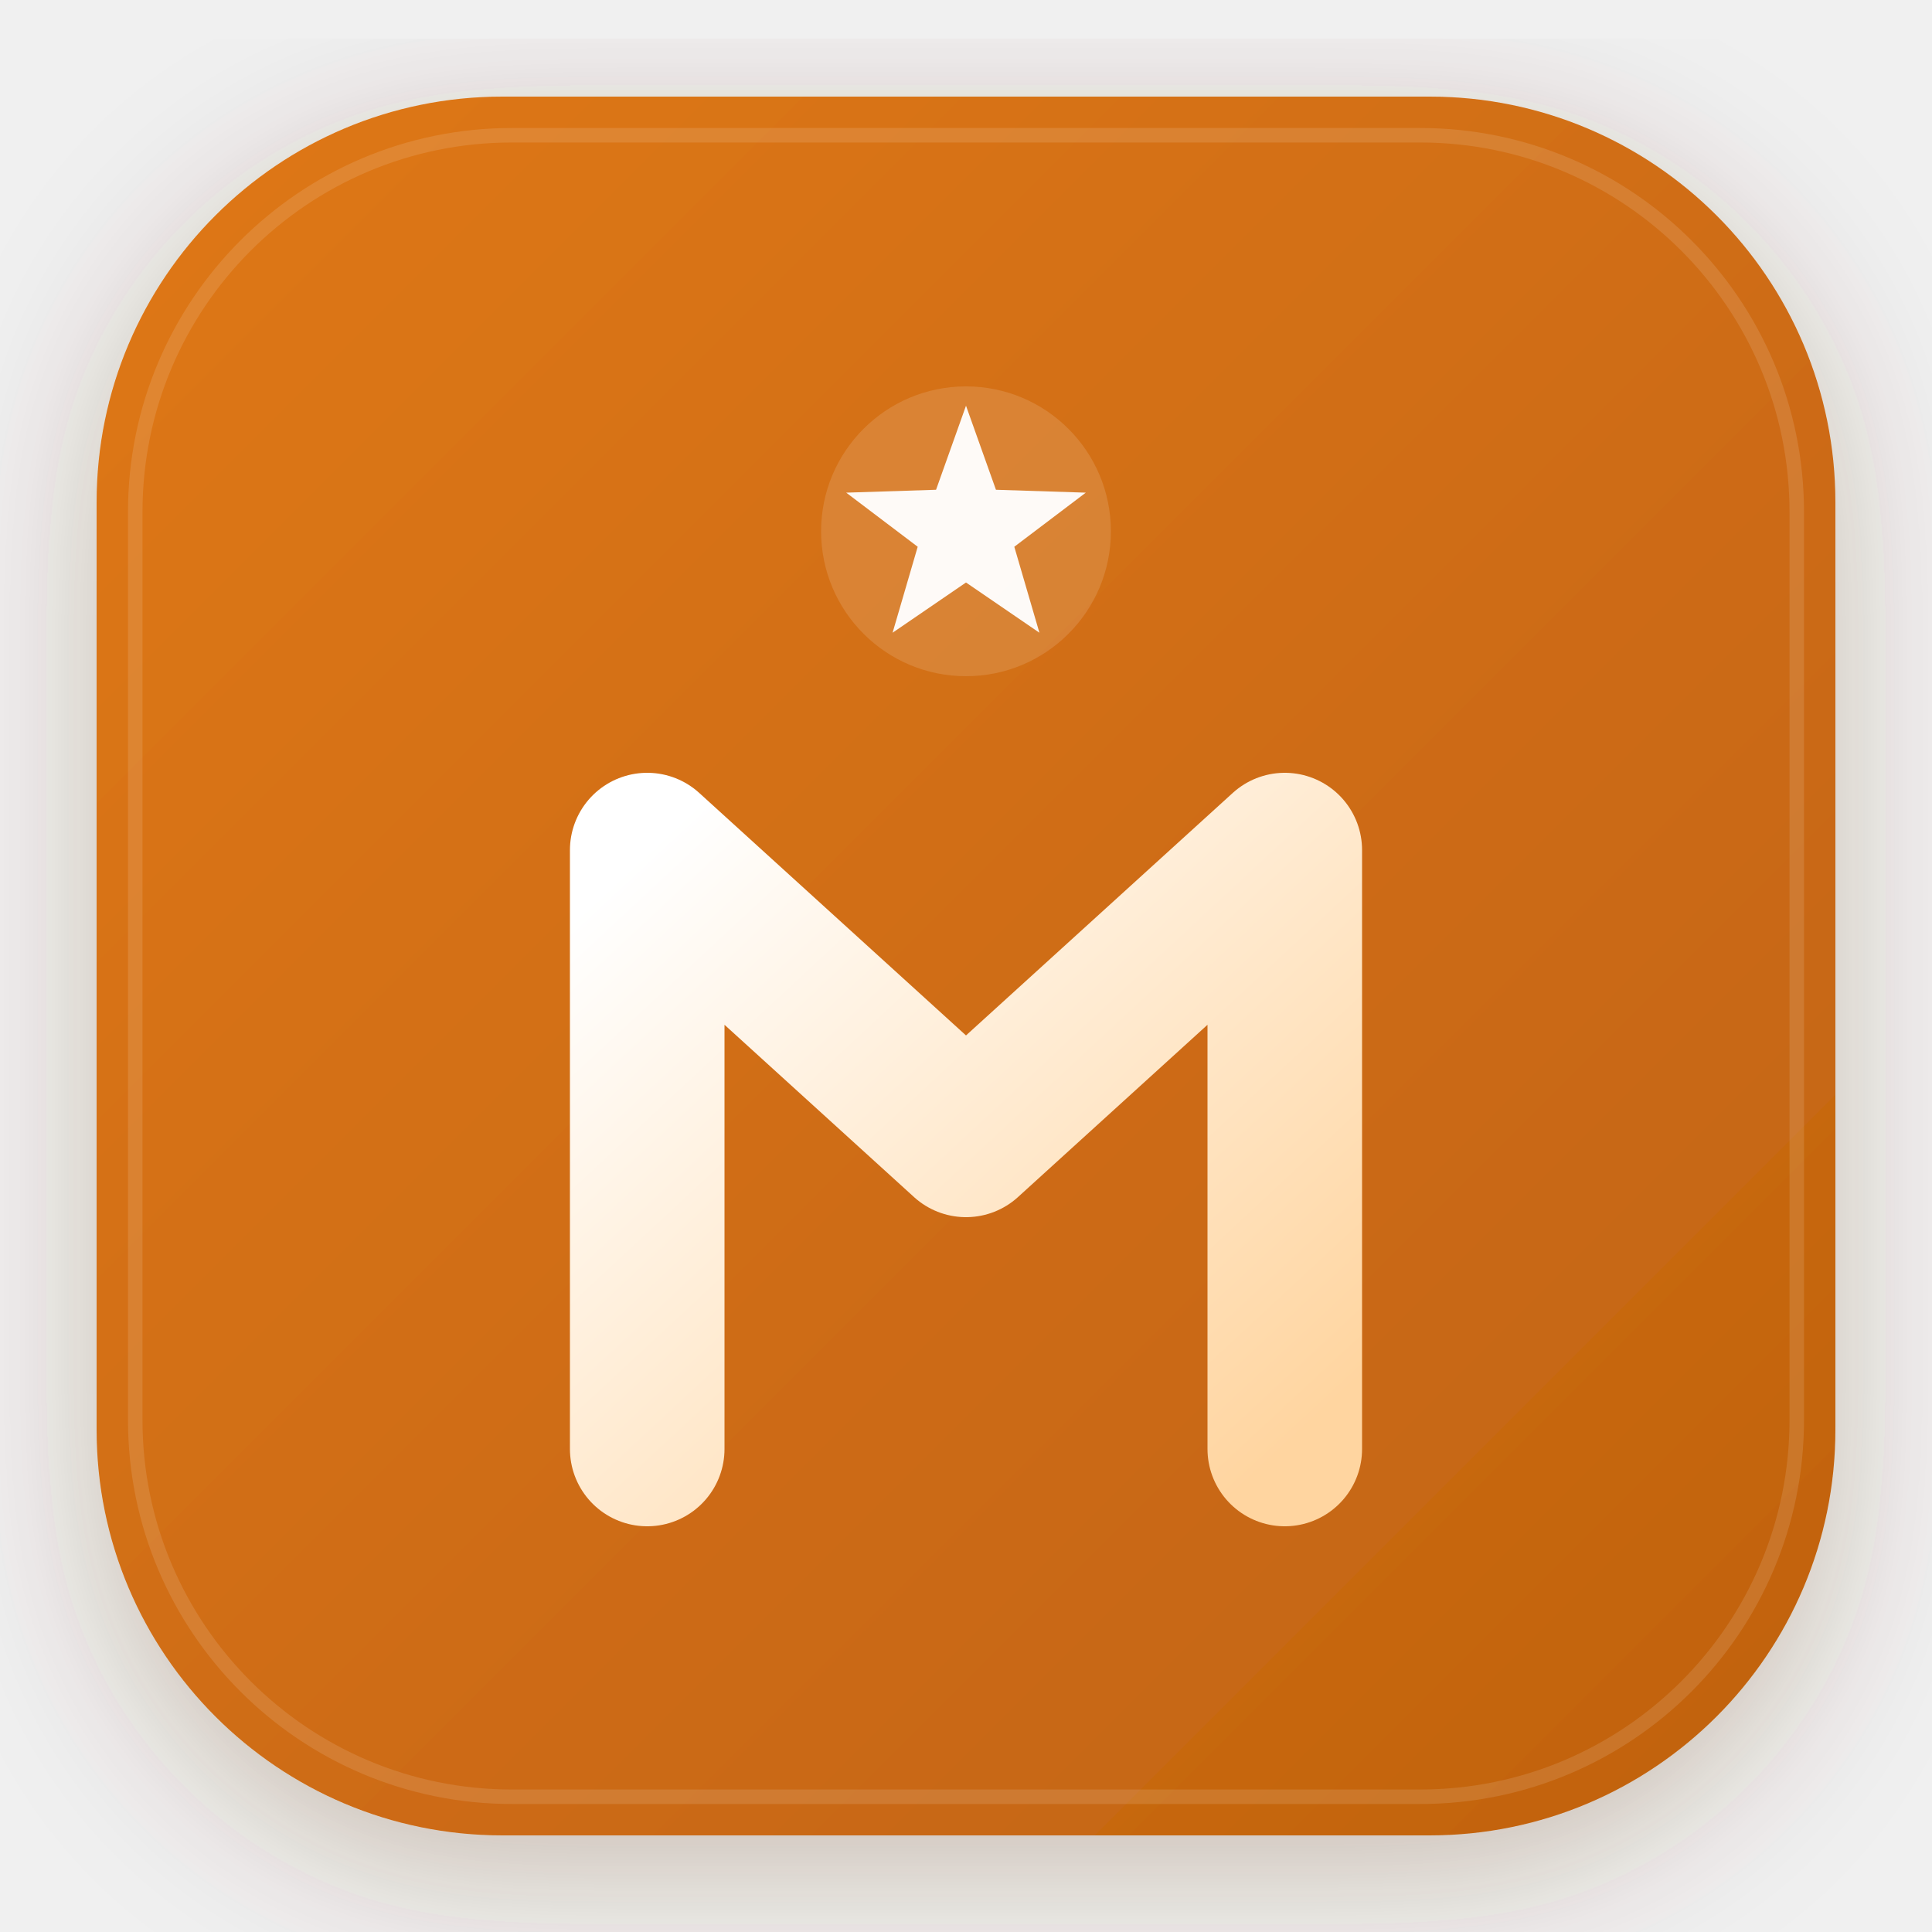
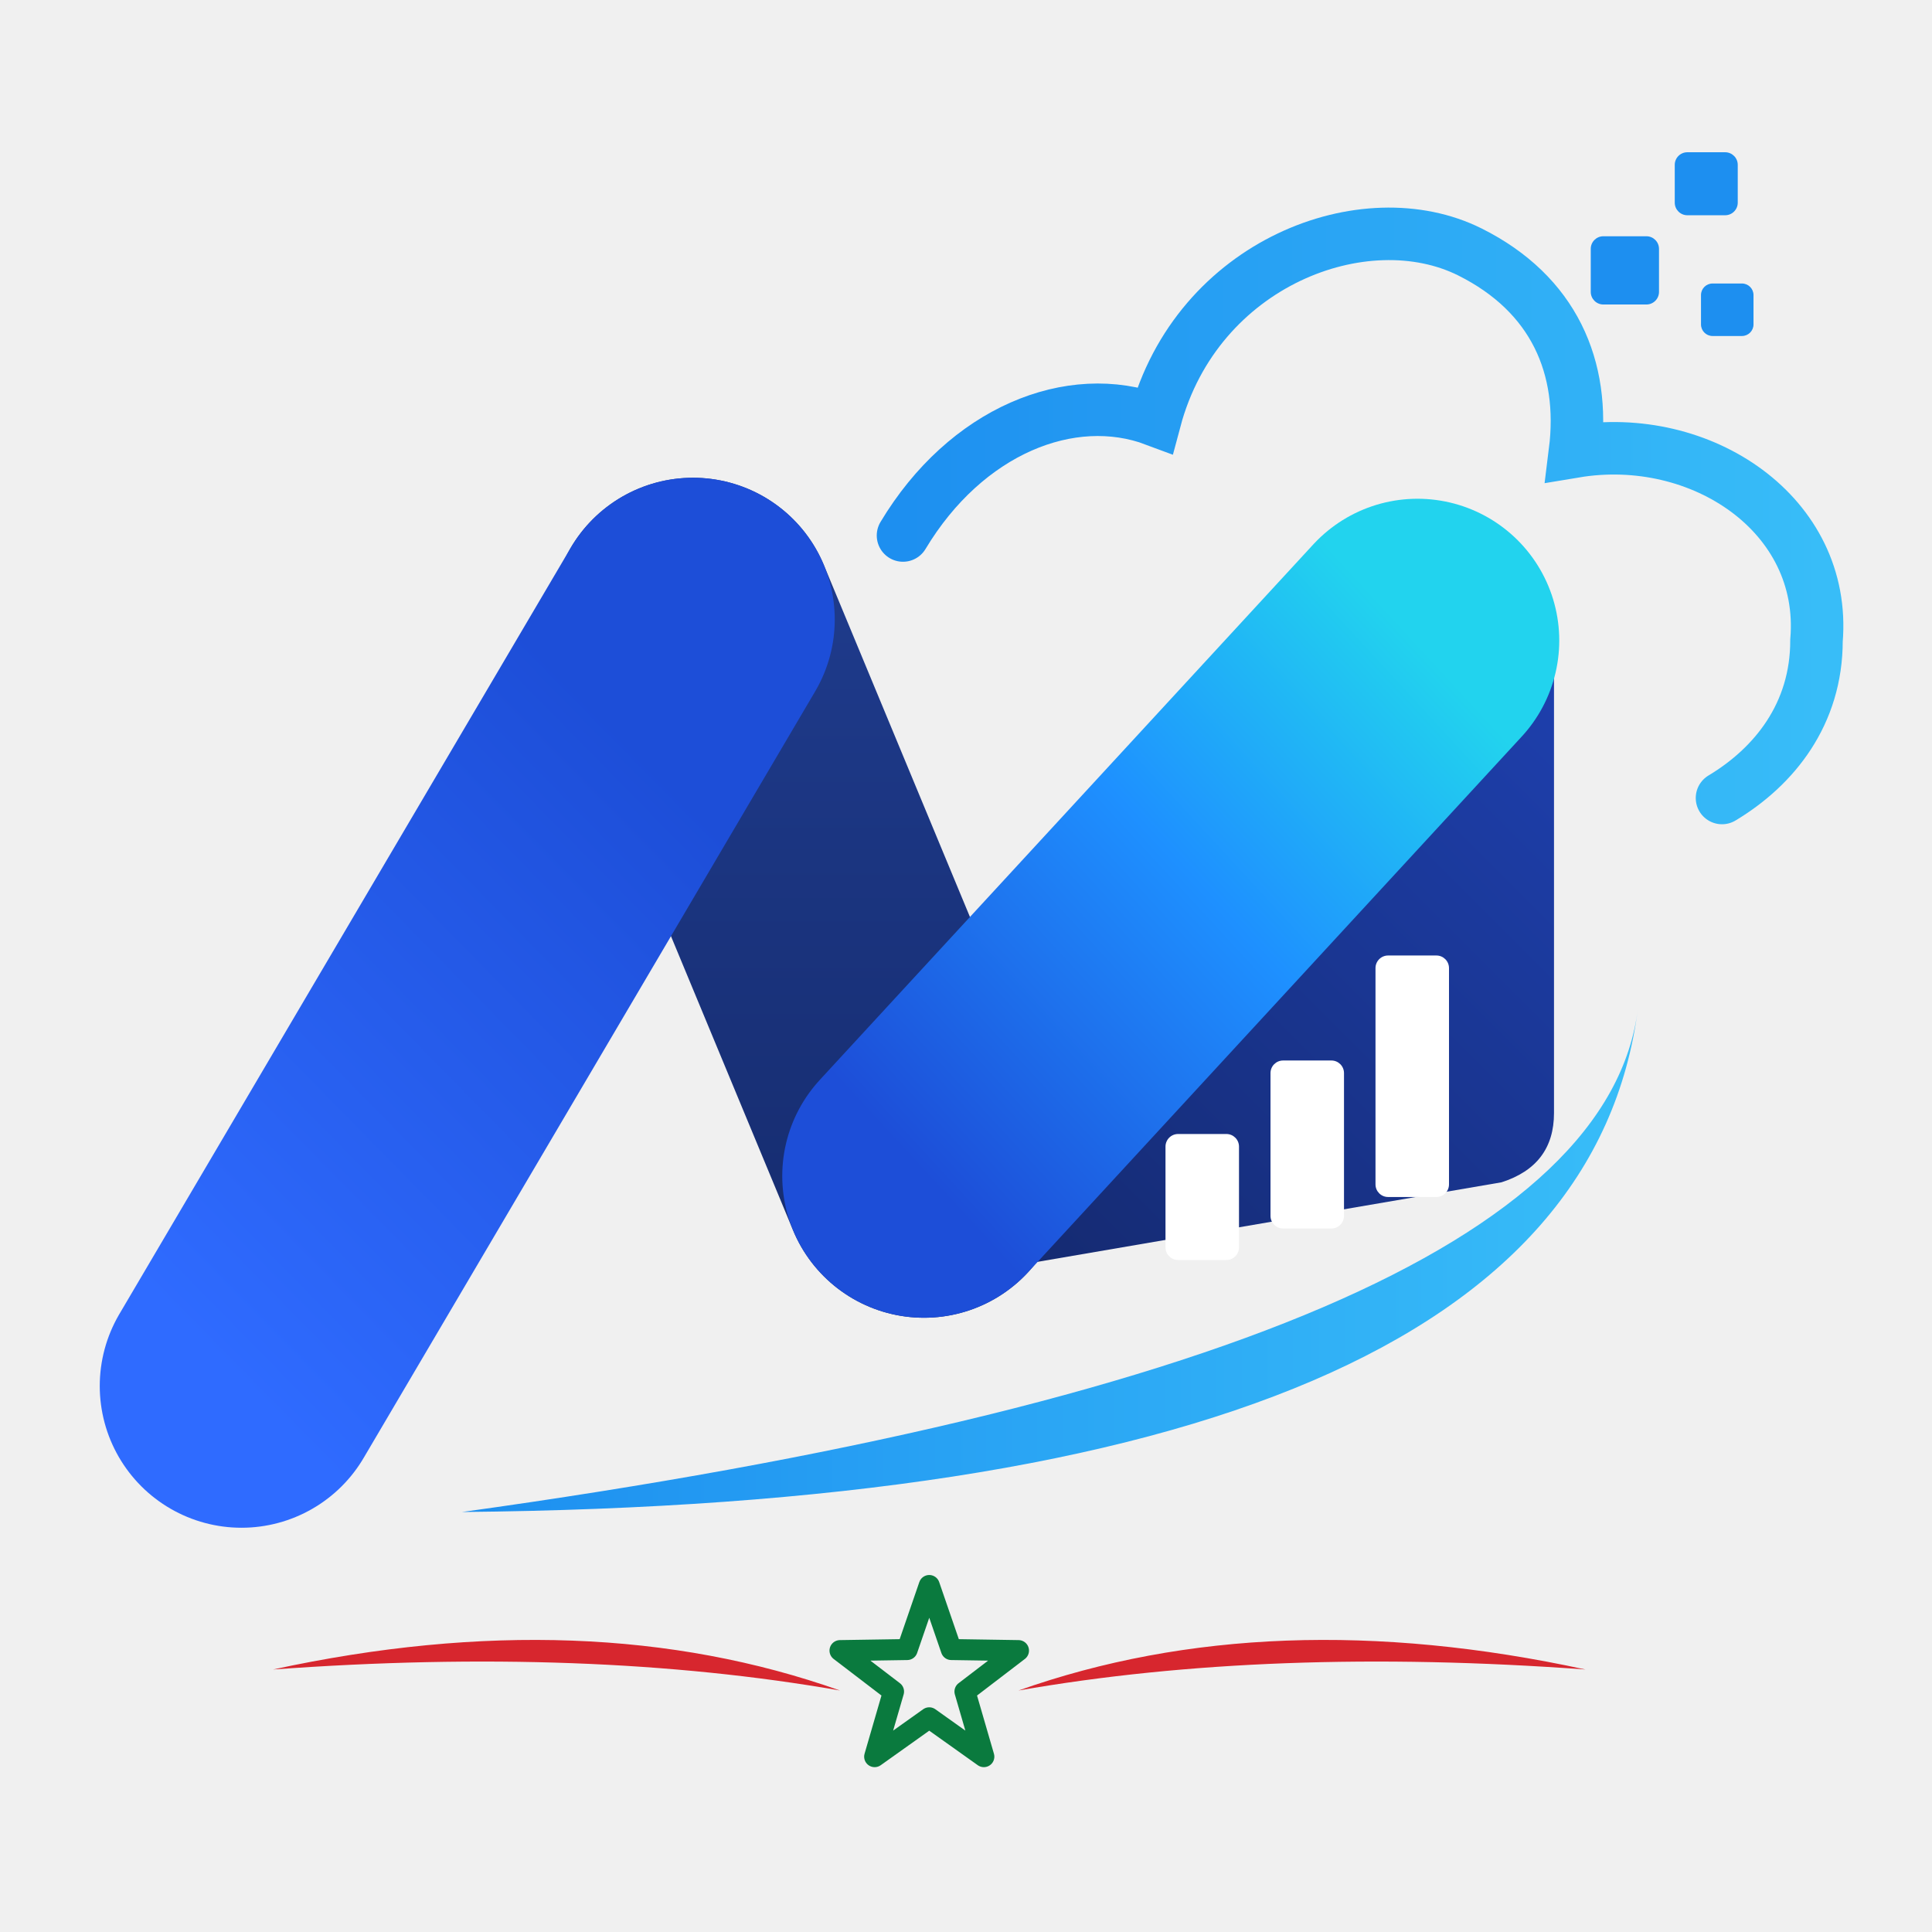
- <svg xmlns="http://www.w3.org/2000/svg" viewBox="0 0 200 200">
+ <svg xmlns="http://www.w3.org/2000/svg" viewBox="38 37 184 184" role="img" aria-label="Marnova">
  <defs>
-     <linearGradient id="bgGrad" x1="0%" y1="0%" x2="100%" y2="100%">
-       <stop offset="0%" style="stop-color:#DF7817;stop-opacity:1" />
-       <stop offset="100%" style="stop-color:#C06210;stop-opacity:1" />
+     <linearGradient id="mkA" x1="0" y1="1" x2="0.6" y2="0">
+       <stop offset="0" stop-color="#2F6BFF" />
+       <stop offset="1" stop-color="#1D4ED8" />
    </linearGradient>
-     <linearGradient id="mGrad" x1="0%" y1="0%" x2="100%" y2="100%">
-       <stop offset="0%" style="stop-color:#ffffff;stop-opacity:1" />
-       <stop offset="100%" style="stop-color:#ffd5a0;stop-opacity:1" />
+     <linearGradient id="mkB" x1="0" y1="0" x2="0" y2="1">
+       <stop offset="0" stop-color="#1E3A8A" />
+       <stop offset="1" stop-color="#172E73" />
    </linearGradient>
-     <filter id="shadow">
-       <feDropShadow dx="0" dy="4" stdDeviation="8" flood-color="#5c3007" flood-opacity="0.25" />
-     </filter>
+     <linearGradient id="mkC" x1="1" y1="0" x2="0" y2="1">
+       <stop offset="0" stop-color="#22D3EE" />
+       <stop offset="0.45" stop-color="#1E90FF" />
+       <stop offset="1" stop-color="#1D4ED8" />
+     </linearGradient>
+     <linearGradient id="mkD" x1="1" y1="0" x2="0" y2="1">
+       <stop offset="0" stop-color="#1E40AF" />
+       <stop offset="1" stop-color="#14286B" />
+     </linearGradient>
+     <linearGradient id="mkS" x1="0" y1="0" x2="1" y2="0">
+       <stop offset="0" stop-color="#1D8FF0" />
+       <stop offset="1" stop-color="#38BDF8" />
+     </linearGradient>
  </defs>
-   <rect x="10" y="10" width="180" height="180" rx="42" fill="url(#bgGrad)" filter="url(#shadow)" />
-   <rect x="14" y="14" width="172" height="172" rx="39" fill="none" stroke="rgba(255,255,255,0.12)" stroke-width="1.5" />
-   <path d="M 67,150 L 67,88 L 100,118 L 133,88 L 133,150" fill="none" stroke="url(#mGrad)" stroke-width="16" stroke-linecap="round" stroke-linejoin="round" />
-   <circle cx="100" cy="55" r="15" fill="rgba(255,255,255,0.13)" />
-   <polygon points="100,42 103.1,50.7 112.4,51 105,56.6 107.6,65.5 100,60.3 92.4,65.5 95,56.6 87.6,51 96.9,50.7" fill="#ffffff" opacity="0.96" />
+   <path d="M104 96 L126 149" stroke="url(#mkB)" stroke-width="27" stroke-linecap="round" fill="none" />
+   <path d="M61 169 L104 96" stroke="url(#mkA)" stroke-width="27" stroke-linecap="round" fill="none" />
+   <path d="M173 98 L186 98 L186 143 Q186 148 181 149.6 L132 158 L126 149 Z" fill="url(#mkD)" />
+   <path d="M126 149 L173 98" stroke="url(#mkC)" stroke-width="27" stroke-linecap="round" fill="none" />
+   <g fill="#FFFFFF">
+     <rect x="149" y="145" width="7" height="12" rx="1.2" />
+     <rect x="159" y="138" width="7" height="16" rx="1.2" />
+     <rect x="169" y="128" width="7" height="23" rx="1.2" />
+   </g>
+   <path d="M82 181 Q188 180 194 133 Q190 166 82 181 Z" fill="url(#mkS)" />
+   <path d="M124 88 C130 78 140 74 148 77 C152 62 168 56 178 61 C186 65 189 72 188 80 C200 78 212 86 211 98 C211 105 207 110 202 113" stroke="url(#mkS)" stroke-width="5" stroke-linecap="round" fill="none" />
+   <g fill="#1D8FF0">
+     <rect x="197.5" y="51.5" width="6" height="6" rx="1.2" />
+     <rect x="189.5" y="59.5" width="6.5" height="6.5" rx="1.2" />
+     <rect x="200" y="64" width="5" height="5" rx="1.1" />
+   </g>
+   <path d="M64 196 Q94 189.5 118 198 Q94 193.8 64 196 Z" fill="#D7262E" />
+   <path d="M189 196 Q159 189.5 135 198 Q159 193.8 189 196 Z" fill="#D7262E" />
+   <path d="M126.5 188 L128.6 194.1 L135 194.2 L129.9 198.1 L131.7 204.3 L126.5 200.6 L121.3 204.3 L123.1 198.1 L118 194.2 L124.4 194.1 Z" fill="none" stroke="#0A7A3E" stroke-width="2" stroke-linejoin="round" />
</svg>
